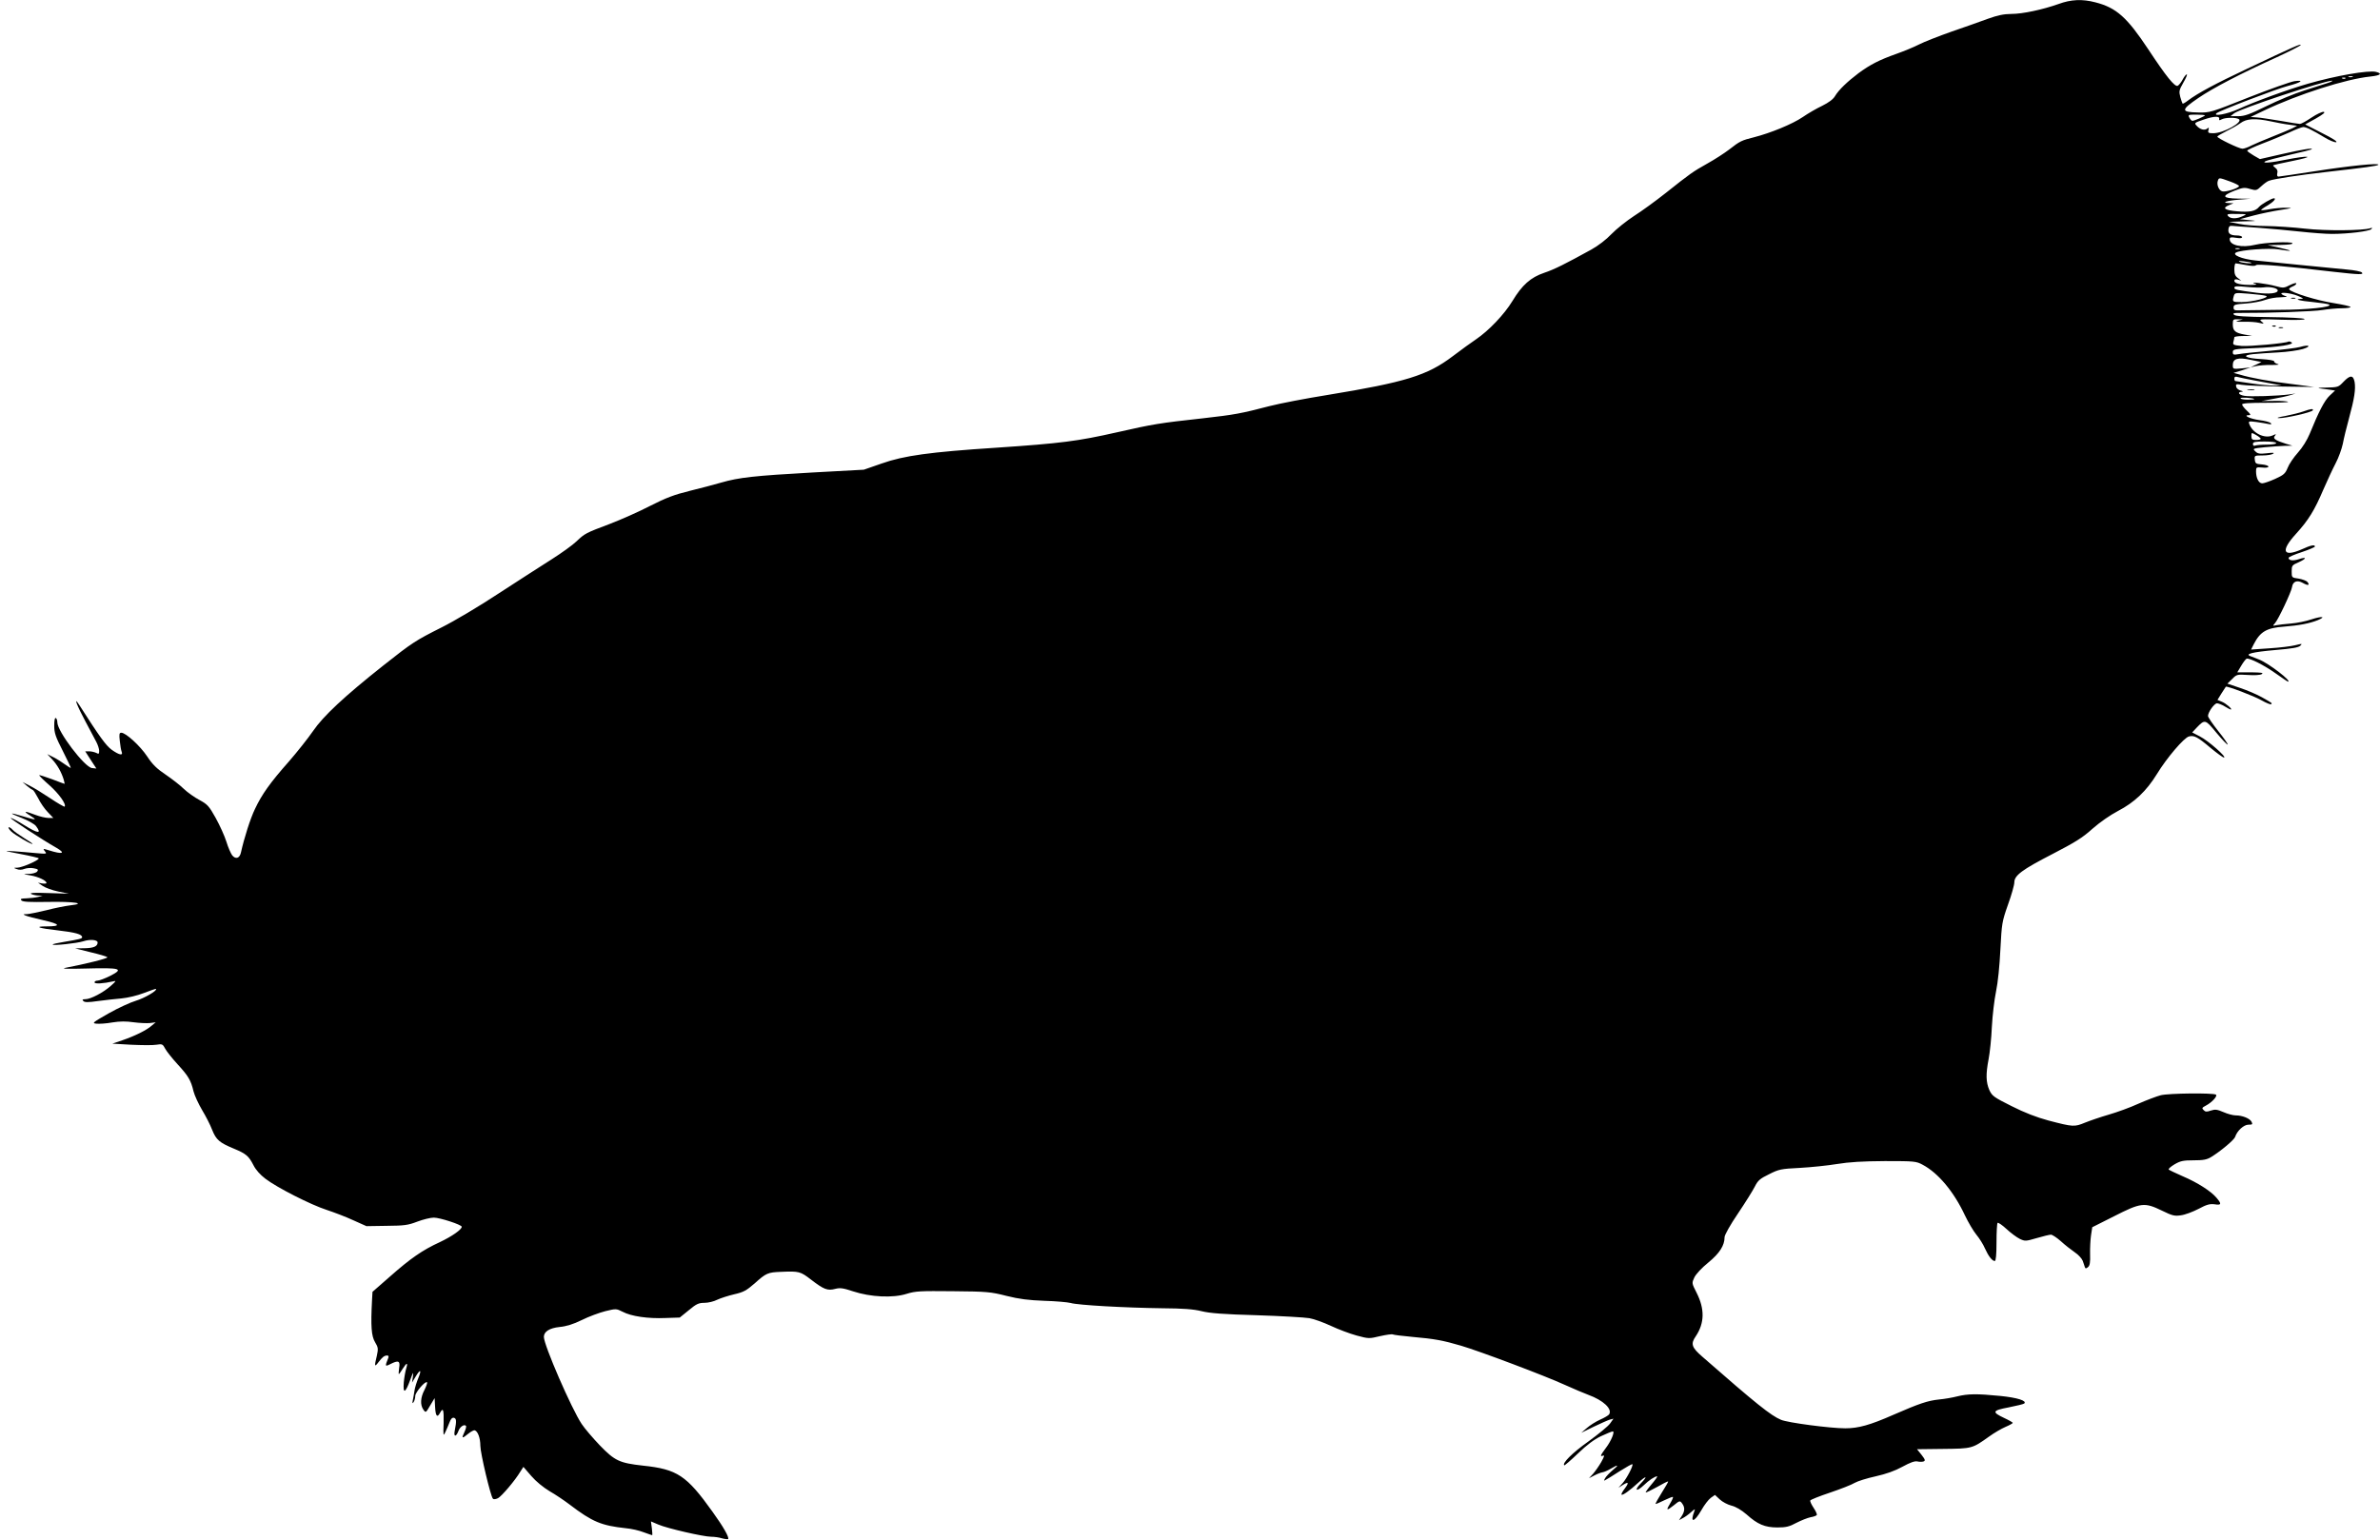
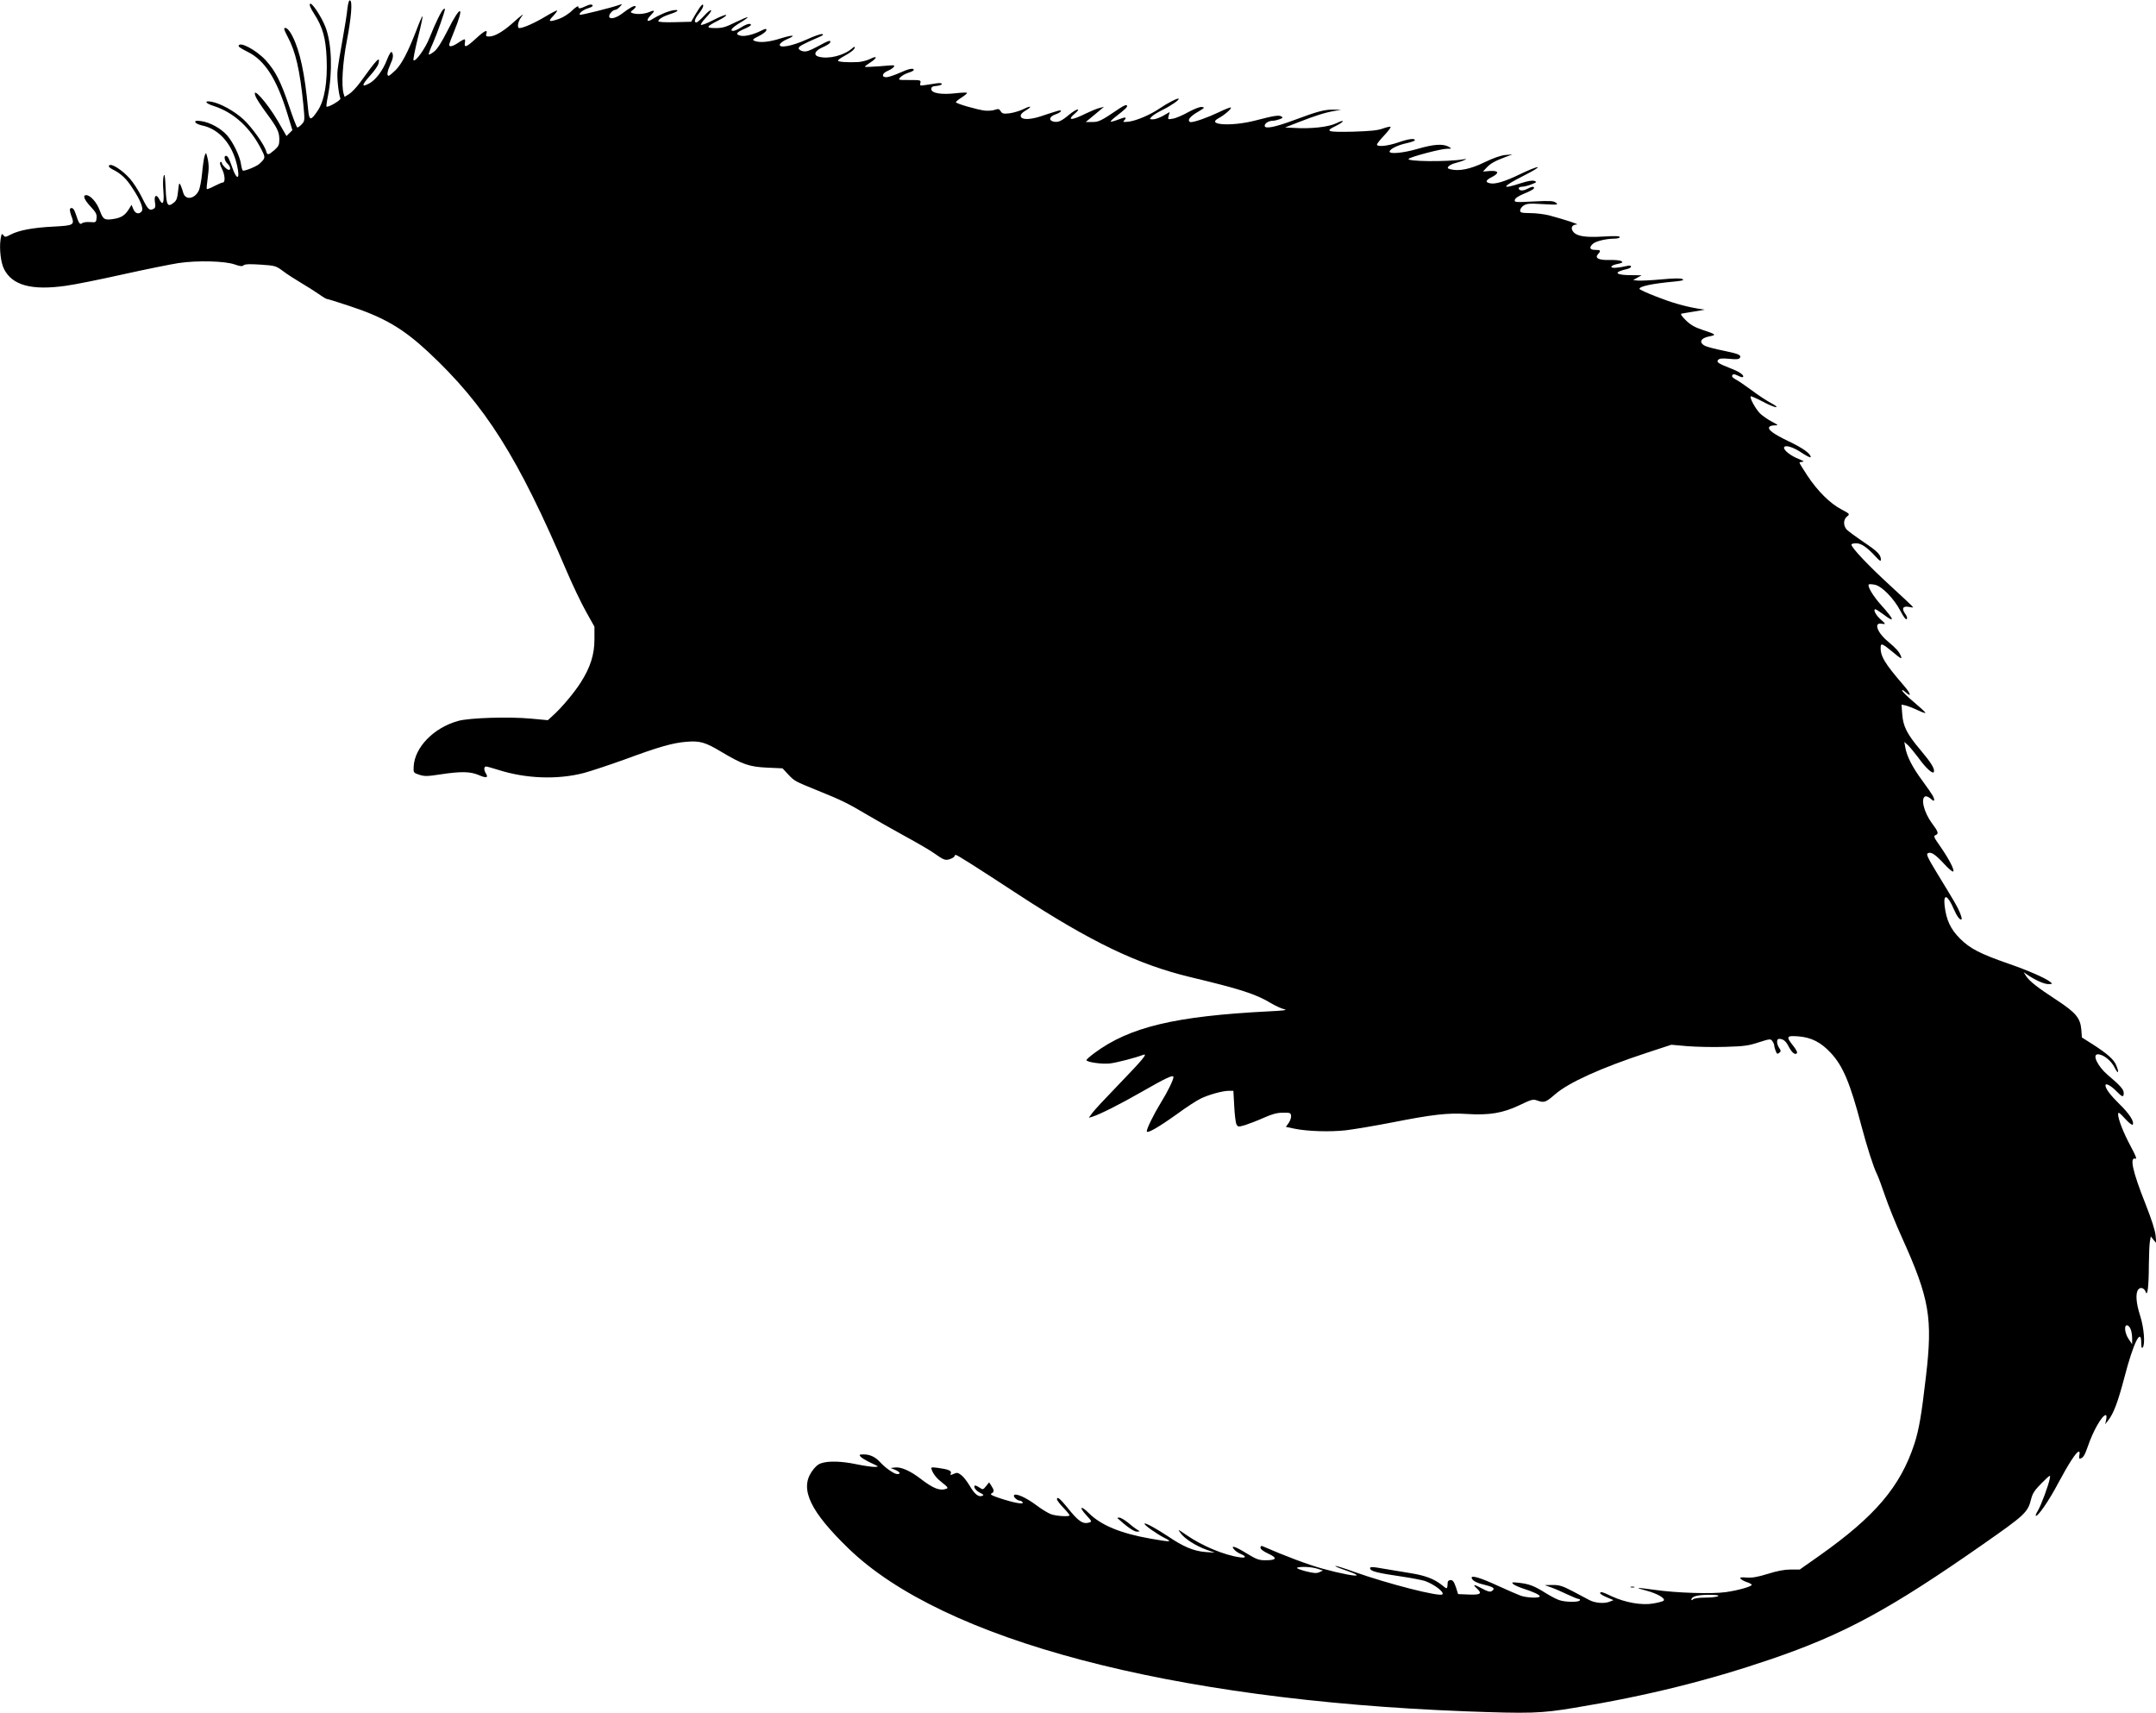
- <svg xmlns="http://www.w3.org/2000/svg" version="1.0" width="1536pt" height="994pt" viewBox="0 0 1536 994" preserveAspectRatio="xMidYMid meet">
-   <g transform="translate(0,994) scale(0.1,-0.1)" fill="#000000" stroke="none">
-     <path d="M13285 9914 c-102 -36 -231 -64 -305 -64 -47 0 -89 -9 -150 -31 -47 -17 -152 -55 -235 -83 -82 -29 -177 -66 -210 -83 -33 -17 -99 -44 -147 -61 -110 -39 -168 -69 -243 -124 -74 -56 -128 -108 -152 -148 -12 -21 -41 -42 -83 -63 -36 -17 -93 -50 -126 -73 -66 -45 -208 -103 -314 -130 -80 -20 -91 -25 -160 -79 -30 -23 -93 -64 -140 -90 -96 -54 -110 -64 -270 -191 -63 -50 -155 -117 -204 -148 -49 -32 -114 -84 -145 -116 -34 -36 -86 -76 -131 -101 -167 -92 -238 -128 -304 -150 -88 -30 -142 -78 -205 -182 -53 -87 -153 -192 -236 -248 -27 -18 -95 -67 -150 -109 -164 -124 -304 -167 -810 -250 -137 -22 -304 -54 -370 -71 -188 -49 -228 -56 -430 -79 -282 -31 -320 -37 -558 -91 -252 -57 -360 -71 -777 -99 -429 -28 -596 -51 -740 -102 l-115 -40 -331 -18 c-374 -21 -475 -32 -589 -65 -44 -13 -136 -37 -205 -54 -98 -24 -153 -45 -255 -97 -71 -37 -187 -88 -257 -115 -159 -60 -163 -62 -218 -114 -25 -24 -96 -75 -159 -115 -62 -39 -215 -138 -340 -219 -127 -84 -289 -180 -371 -221 -169 -85 -189 -98 -375 -245 -255 -202 -389 -328 -454 -423 -33 -48 -103 -136 -156 -197 -123 -139 -175 -213 -219 -306 -31 -64 -70 -188 -91 -282 -8 -37 -33 -46 -56 -19 -9 12 -27 52 -38 89 -12 38 -43 106 -69 153 -43 77 -53 88 -105 116 -32 17 -77 49 -100 71 -23 23 -76 64 -117 92 -57 38 -86 66 -120 118 -46 69 -138 153 -167 153 -13 0 -15 -9 -10 -52 3 -29 8 -61 12 -70 11 -28 -16 -22 -64 12 -38 28 -78 84 -210 290 -40 62 -14 -6 42 -110 28 -52 59 -111 69 -130 10 -19 18 -45 18 -57 0 -20 -3 -22 -19 -13 -11 5 -31 10 -45 10 l-26 0 36 -56 36 -55 -28 3 c-48 5 -224 237 -224 295 0 12 -4 25 -10 28 -6 4 -10 -15 -10 -49 0 -47 8 -71 55 -163 30 -59 53 -108 52 -110 -2 -1 -19 9 -38 23 -19 14 -52 35 -74 46 l-40 20 31 -33 c34 -36 61 -85 75 -131 4 -15 7 -28 6 -28 -1 0 -38 13 -81 30 -44 16 -81 28 -83 26 -2 -2 27 -31 66 -65 62 -55 111 -124 98 -138 -3 -2 -45 22 -94 55 -48 32 -108 69 -133 81 l-45 23 30 -26 c17 -14 33 -25 37 -26 4 0 19 -24 34 -52 14 -29 42 -70 62 -90 l36 -38 -32 0 c-17 0 -55 9 -84 20 -70 27 -82 25 -33 -5 48 -30 40 -31 -45 -5 -93 28 -97 24 -10 -10 41 -16 83 -40 92 -52 40 -53 14 -50 -78 7 -39 25 -78 45 -85 45 -12 0 205 -142 294 -192 64 -37 41 -45 -47 -17 -39 12 -41 12 -25 -8 13 -15 8 -16 -58 -10 -40 4 -106 9 -145 12 -68 4 -65 3 45 -18 64 -12 117 -25 117 -28 0 -13 -107 -59 -137 -60 -27 0 -27 -1 -5 -9 14 -6 32 -6 49 1 16 6 43 8 61 4 28 -5 31 -9 22 -21 -7 -8 -31 -15 -54 -15 -41 -1 -41 -1 12 -10 50 -9 102 -33 102 -49 0 -4 -12 -5 -27 -3 l-28 5 31 -21 c17 -12 62 -28 100 -36 l69 -14 -130 4 c-87 3 -125 2 -115 -5 8 -5 29 -10 45 -11 l30 -1 -30 -8 c-16 -4 -50 -8 -75 -9 -35 -1 -41 -3 -31 -14 9 -9 54 -11 170 -9 172 3 252 -10 146 -22 -33 -4 -104 -18 -157 -32 -53 -13 -109 -24 -125 -25 -25 0 -26 -1 -8 -9 11 -5 64 -19 118 -31 106 -24 113 -39 18 -39 -85 0 -52 -12 74 -26 112 -13 155 -25 155 -44 0 -9 -15 -13 -122 -31 -38 -6 -68 -13 -68 -16 0 -9 159 8 198 21 43 14 92 10 92 -8 0 -25 -26 -36 -84 -37 l-61 -1 100 -25 c55 -13 103 -27 108 -32 7 -7 -142 -44 -273 -69 -28 -6 22 -7 136 -4 222 6 246 -1 156 -47 -34 -17 -71 -31 -82 -31 -11 0 -20 -5 -20 -11 0 -12 59 -8 120 6 22 6 20 2 -15 -29 -48 -43 -130 -86 -164 -86 -19 0 -22 -3 -13 -12 9 -9 31 -9 94 0 46 6 114 14 152 17 41 4 101 18 145 35 41 16 76 28 78 26 10 -10 -76 -60 -130 -76 -34 -10 -113 -46 -175 -81 -105 -60 -110 -64 -80 -67 18 -2 65 1 103 8 49 8 90 8 138 1 37 -5 85 -7 105 -5 l37 5 -25 -21 c-33 -30 -111 -68 -190 -95 l-65 -22 122 -7 c67 -3 140 -4 162 0 38 6 41 5 58 -27 10 -18 46 -63 79 -99 69 -75 86 -103 103 -175 7 -27 32 -81 55 -120 23 -38 53 -96 65 -128 26 -65 47 -83 141 -122 79 -33 95 -47 126 -107 15 -30 44 -62 77 -87 76 -58 295 -169 395 -201 48 -16 125 -45 172 -67 l85 -38 130 2 c114 1 138 4 198 27 37 14 85 26 107 26 39 0 180 -46 180 -59 0 -18 -63 -62 -141 -99 -113 -52 -187 -103 -323 -223 l-112 -98 -3 -53 c-9 -170 -4 -232 19 -271 21 -35 22 -43 12 -89 -17 -69 -15 -75 10 -42 26 34 38 44 57 44 9 0 11 -6 6 -18 -21 -52 -20 -55 13 -38 53 27 66 22 58 -24 -3 -22 -4 -40 -2 -40 2 0 14 16 26 36 26 41 34 40 21 -2 -5 -16 -12 -55 -15 -87 -6 -77 10 -71 41 14 20 54 22 58 18 24 l-6 -40 23 38 c30 51 41 47 18 -8 -10 -24 -22 -61 -25 -82 -3 -21 -8 -49 -11 -63 -4 -19 -2 -22 6 -10 5 8 10 26 10 39 0 23 65 99 76 88 3 -3 -4 -24 -16 -48 -27 -51 -29 -97 -8 -128 16 -22 16 -22 44 26 l29 48 3 -57 c3 -60 14 -72 32 -38 20 37 25 21 23 -67 -3 -82 -2 -86 11 -58 8 17 20 45 27 63 8 22 17 32 28 30 17 -4 18 -21 6 -82 -9 -44 9 -44 25 0 10 25 36 42 47 30 4 -3 -1 -22 -10 -41 -20 -42 -15 -43 25 -10 17 14 36 24 42 22 20 -6 36 -51 36 -99 0 -48 66 -326 81 -342 5 -6 18 -4 33 3 25 14 110 114 144 171 l20 31 51 -59 c30 -35 78 -74 118 -98 37 -21 95 -60 129 -86 147 -112 205 -136 363 -153 36 -3 87 -15 115 -26 28 -10 53 -19 55 -19 2 0 1 20 -2 45 l-6 44 47 -20 c57 -25 293 -79 342 -79 19 0 51 -4 69 -10 19 -5 37 -7 40 -5 9 10 -31 80 -101 177 -167 234 -228 274 -448 297 -152 17 -182 31 -278 130 -45 47 -99 110 -118 139 -65 97 -244 509 -244 562 0 34 36 57 101 64 44 4 89 18 144 45 44 22 112 47 151 57 70 17 71 17 113 -4 55 -29 162 -45 276 -40 l92 3 58 47 c49 41 64 48 102 48 24 0 61 9 82 20 21 10 71 26 109 35 61 14 79 24 133 71 73 66 85 71 169 74 117 5 125 3 194 -50 83 -64 107 -73 156 -60 31 8 50 6 116 -16 112 -37 257 -44 345 -16 58 18 87 19 299 17 218 -2 243 -4 345 -30 84 -21 142 -28 245 -32 74 -2 151 -9 170 -14 45 -14 354 -31 590 -34 137 -1 203 -6 255 -19 52 -13 141 -20 355 -26 157 -5 310 -14 340 -19 30 -5 93 -28 140 -50 47 -22 121 -50 165 -62 78 -21 81 -21 152 -4 40 9 76 14 82 11 5 -3 62 -10 127 -16 140 -12 199 -23 314 -57 119 -35 544 -195 670 -253 58 -26 126 -55 151 -64 96 -35 156 -91 134 -126 -4 -6 -30 -22 -58 -34 -29 -13 -68 -38 -87 -55 l-35 -30 80 39 c44 21 91 42 104 46 l24 6 -22 -31 c-12 -17 -75 -69 -140 -116 -103 -73 -170 -140 -156 -154 3 -2 42 32 88 76 57 55 105 91 149 112 36 17 71 31 77 31 14 0 -11 -62 -43 -104 -38 -51 -41 -60 -22 -53 13 5 11 -3 -10 -41 -15 -26 -39 -60 -53 -76 l-26 -28 35 18 c19 10 43 19 52 20 9 1 33 11 53 23 51 30 56 26 12 -10 -20 -17 -42 -40 -48 -51 -13 -24 -18 -26 94 45 43 27 80 48 82 45 8 -7 -37 -93 -63 -122 l-27 -30 28 18 c38 24 42 16 12 -24 -14 -18 -23 -36 -20 -38 7 -7 54 27 107 76 54 50 66 46 16 -5 -44 -45 -26 -55 20 -11 34 33 72 58 87 58 4 0 -12 -23 -35 -50 -24 -28 -41 -52 -39 -54 2 -2 35 14 73 35 38 22 70 38 72 36 2 -1 -17 -34 -41 -72 -24 -38 -42 -71 -40 -73 2 -2 26 9 55 23 29 14 54 24 57 22 2 -3 -5 -20 -16 -38 -31 -50 -26 -54 20 -17 39 32 41 32 55 13 19 -25 18 -50 -3 -82 l-17 -26 24 13 c14 7 38 24 54 39 25 22 28 23 21 6 -30 -78 -1 -74 45 6 19 34 46 69 61 80 l27 19 31 -29 c17 -16 51 -34 75 -40 29 -7 64 -28 98 -57 71 -64 118 -84 199 -84 55 0 77 5 123 30 31 16 72 32 91 36 20 3 37 10 40 14 3 5 -6 25 -20 46 -14 21 -24 42 -22 48 2 5 59 28 128 51 68 23 140 51 159 63 19 11 80 30 135 42 67 15 124 35 173 62 51 28 80 38 97 34 13 -3 31 -3 39 0 13 5 11 12 -13 43 l-29 36 169 2 c187 2 187 2 295 79 33 24 81 52 107 63 26 11 47 23 47 26 0 3 -24 17 -54 31 -83 39 -79 49 27 69 51 10 96 21 101 25 19 18 -45 38 -155 49 -151 15 -209 14 -278 -3 -31 -8 -84 -17 -118 -20 -73 -8 -124 -25 -294 -99 -150 -66 -225 -87 -310 -87 -96 0 -371 36 -415 55 -65 27 -161 104 -506 406 -71 61 -78 84 -44 133 57 85 59 176 5 282 -31 61 -31 61 -14 98 10 21 48 62 90 96 73 60 105 110 105 164 0 14 37 80 86 152 47 70 96 148 109 174 20 40 34 52 92 80 63 32 77 35 198 41 72 4 180 15 240 25 80 13 165 18 310 19 191 0 202 -1 244 -24 100 -53 201 -174 272 -326 22 -46 55 -102 74 -125 19 -23 44 -62 55 -88 23 -51 47 -82 64 -82 7 0 11 40 11 119 0 66 3 123 7 127 4 4 30 -14 57 -39 28 -26 66 -54 86 -64 34 -16 38 -16 110 5 41 12 82 22 91 22 9 0 38 -19 64 -42 26 -24 66 -55 89 -71 23 -15 46 -40 52 -55 5 -15 12 -33 14 -41 4 -11 8 -11 21 0 11 9 15 30 13 83 -1 39 2 94 6 122 l8 52 141 71 c173 88 196 91 309 36 67 -33 82 -36 122 -30 26 3 76 22 113 41 54 29 74 34 105 30 44 -7 46 2 12 42 -36 43 -124 99 -218 139 -45 20 -86 39 -90 43 -5 4 12 19 37 34 38 22 56 26 123 26 62 0 85 4 113 21 62 38 149 111 155 130 13 40 56 79 86 79 26 0 28 2 20 19 -12 22 -60 41 -103 41 -16 0 -51 9 -78 21 -42 18 -54 19 -82 10 -26 -9 -35 -9 -46 3 -13 12 -11 16 14 29 40 21 78 63 65 71 -19 12 -304 9 -356 -4 -27 -7 -93 -32 -145 -55 -52 -24 -138 -55 -190 -70 -52 -15 -122 -39 -154 -52 -68 -28 -76 -28 -236 14 -78 21 -155 51 -238 93 -114 57 -125 65 -143 103 -22 51 -24 101 -5 200 8 41 18 135 21 208 4 74 16 177 27 229 12 57 23 165 28 270 9 169 10 179 49 290 23 63 41 128 41 144 0 45 50 82 246 183 145 75 194 105 258 163 49 43 114 88 165 115 106 55 184 129 251 238 64 105 175 235 207 243 33 9 56 -3 141 -75 40 -33 78 -61 85 -61 21 1 -102 109 -155 136 l-50 26 28 30 c54 56 56 56 129 -33 37 -44 69 -78 72 -75 3 2 -25 42 -61 87 -36 45 -66 89 -66 97 0 25 41 82 58 82 9 0 32 -9 50 -20 18 -11 35 -20 39 -20 14 0 -30 39 -57 50 l-29 12 26 42 c14 22 27 42 28 43 5 7 183 -60 231 -88 30 -17 58 -28 61 -25 8 8 9 6 -59 45 -32 18 -95 45 -140 60 l-83 28 31 30 c29 30 32 30 101 26 42 -3 78 -1 89 5 15 9 0 11 -69 12 l-88 0 25 42 c14 24 30 44 35 46 19 6 115 -43 188 -95 41 -29 76 -53 79 -53 29 0 -125 119 -187 143 -19 8 -43 17 -54 21 -40 14 12 27 160 40 107 9 149 16 161 28 14 14 12 14 -33 3 -27 -7 -102 -16 -167 -20 l-118 -8 17 34 c42 82 83 106 196 114 94 7 167 21 218 42 55 23 27 27 -41 5 -35 -12 -94 -24 -133 -27 -38 -3 -81 -8 -95 -11 -23 -5 -24 -5 -8 13 22 24 105 201 110 232 5 38 33 49 70 28 33 -19 48 -16 29 7 -6 7 -32 17 -56 21 -45 6 -45 7 -45 46 0 38 2 41 46 60 53 24 52 37 -1 19 -37 -12 -65 -8 -65 9 0 5 38 22 85 37 47 16 85 32 85 36 0 14 -26 9 -85 -18 -122 -53 -138 -11 -38 99 82 90 120 152 178 288 25 57 60 133 79 169 19 36 39 92 46 125 6 33 24 107 40 165 35 128 44 189 36 235 -9 45 -29 45 -72 0 -32 -34 -35 -35 -111 -37 -43 0 -62 -3 -43 -5 19 -2 50 -6 68 -9 l32 -5 -35 -33 c-33 -31 -71 -104 -129 -247 -16 -39 -47 -89 -76 -121 -27 -30 -57 -74 -66 -98 -15 -37 -25 -46 -80 -71 -35 -16 -73 -29 -84 -29 -23 0 -40 34 -40 78 0 26 2 27 40 24 24 -3 40 0 40 6 0 6 -19 12 -42 14 -39 3 -43 6 -46 31 -3 26 -2 27 50 27 29 0 60 5 68 11 11 7 -1 8 -41 3 -46 -5 -59 -3 -74 13 -18 17 -17 18 61 26 43 4 102 8 129 9 l50 1 -41 12 c-70 22 -87 34 -73 51 11 13 9 14 -14 3 -52 -23 -130 15 -151 75 -6 17 -2 18 46 12 29 -4 64 -10 78 -13 18 -4 22 -2 15 6 -6 6 -39 15 -73 19 -60 8 -110 32 -68 32 14 0 12 6 -13 29 -17 16 -31 34 -31 40 0 8 48 11 152 11 83 0 148 3 145 6 -4 4 -44 7 -89 6 l-83 -1 75 14 c41 7 91 18 110 24 l35 11 -40 -6 c-73 -10 -257 -16 -291 -9 -36 6 -47 24 -16 26 11 1 8 4 -8 8 -14 4 -27 15 -28 25 -4 17 0 18 34 12 22 -4 136 -9 254 -11 l215 -3 -145 19 c-147 18 -262 39 -335 61 l-40 11 55 17 55 18 -57 -6 c-57 -5 -58 -5 -58 22 0 41 33 51 116 33 l69 -14 -35 -17 -35 -17 35 8 c19 4 64 8 100 7 39 0 55 2 40 6 -14 4 -24 11 -23 17 1 6 -32 12 -83 15 -102 5 -133 24 -53 32 30 3 102 8 161 11 58 3 130 13 160 22 59 18 42 31 -19 13 -21 -6 -110 -17 -198 -25 -88 -8 -177 -17 -197 -21 -33 -6 -38 -4 -38 13 0 19 9 20 143 26 150 6 259 23 236 37 -7 5 -16 7 -20 5 -17 -11 -251 -32 -302 -28 -54 5 -58 7 -53 27 3 11 6 24 6 29 0 4 26 8 58 8 l57 1 -48 8 c-61 11 -77 24 -77 66 0 32 2 34 33 33 l32 -1 -30 -8 c-22 -6 -14 -8 35 -7 36 1 81 -2 100 -7 34 -8 34 -7 15 9 -19 15 -11 16 134 11 98 -3 150 -1 144 5 -5 5 -105 11 -226 12 -159 2 -220 6 -229 15 -10 10 -2 13 42 12 171 -1 474 9 530 19 36 6 91 11 123 11 31 0 57 4 57 8 0 5 -51 16 -112 26 -105 16 -272 68 -284 88 -3 4 6 12 20 18 14 5 26 14 26 20 0 6 -18 1 -41 -10 -38 -20 -44 -20 -92 -7 -57 16 -179 31 -137 17 21 -7 17 -8 -21 -9 -66 -1 -109 9 -109 26 0 10 7 12 23 8 l22 -7 -22 17 c-17 12 -23 26 -23 56 0 21 4 39 8 39 5 0 35 -5 67 -11 38 -7 60 -7 64 -1 6 10 192 -6 506 -43 159 -18 193 -19 178 -4 -7 7 -49 15 -95 19 -139 13 -508 50 -595 59 -85 9 -150 36 -122 51 32 17 214 30 274 20 93 -15 99 -10 10 10 l-80 18 83 1 c54 1 81 5 77 11 -8 12 -179 5 -240 -10 -87 -21 -165 -4 -165 36 0 13 8 14 40 9 26 -4 40 -3 40 4 0 6 -15 11 -32 11 -44 0 -60 12 -56 41 2 17 9 23 23 21 11 -1 85 -7 165 -12 80 -6 204 -17 275 -25 72 -8 164 -15 205 -15 103 0 241 17 254 31 8 9 7 10 -6 6 -46 -16 -289 -18 -421 -3 -77 9 -189 16 -250 17 -62 0 -141 6 -177 14 l-65 13 95 3 c88 2 91 3 35 8 l-60 6 90 24 c50 13 128 29 175 36 77 12 80 13 34 14 -28 1 -75 -4 -104 -9 -29 -6 -55 -8 -57 -6 -2 2 17 16 42 30 38 23 58 46 40 46 -14 0 -83 -40 -95 -55 -24 -29 -61 -36 -142 -29 -82 7 -100 21 -50 41 l27 11 -29 1 c-55 2 -15 16 62 22 l77 6 -82 1 c-102 2 -108 17 -22 51 54 21 66 22 101 11 39 -11 42 -10 72 18 17 16 39 32 49 35 35 13 197 37 372 57 249 28 327 39 334 46 12 14 -192 -7 -408 -41 -123 -19 -230 -35 -236 -35 -8 0 -11 8 -8 21 4 15 0 27 -12 35 -10 8 -17 15 -14 17 2 2 58 15 124 28 66 13 108 25 94 27 -14 2 -71 -6 -126 -17 -107 -22 -170 -27 -143 -12 8 5 78 23 155 41 77 17 142 34 144 36 12 11 -58 0 -189 -30 l-145 -33 -40 23 c-22 13 -41 27 -42 31 -2 4 43 25 100 47 56 21 134 54 174 72 40 19 80 34 88 34 19 0 59 -20 137 -67 31 -19 65 -33 75 -31 11 3 -21 24 -91 59 l-109 56 69 38 c47 27 63 40 51 43 -10 2 -46 -15 -79 -37 -34 -23 -67 -41 -75 -41 -8 0 -64 9 -126 20 -62 10 -130 21 -152 22 l-40 3 90 43 c216 103 525 202 683 218 65 7 80 19 36 30 -49 12 -261 -25 -441 -77 -129 -37 -350 -118 -449 -164 -68 -31 -164 -49 -139 -26 18 16 389 158 460 176 85 22 111 40 43 31 -26 -4 -159 -51 -296 -105 -244 -97 -249 -99 -327 -97 -111 2 -111 16 2 93 95 65 270 156 508 264 82 38 151 73 153 78 4 11 -38 -7 -346 -153 -204 -96 -319 -158 -380 -204 -18 -14 -34 -23 -36 -21 -2 2 -9 22 -15 43 -9 36 -8 44 20 93 17 29 27 53 22 53 -5 0 -17 -15 -27 -34 -10 -19 -25 -37 -32 -40 -19 -7 -73 59 -189 235 -138 208 -206 269 -342 304 -84 22 -157 19 -238 -11z m1898 -471 c-7 -2 -19 -2 -25 0 -7 3 -2 5 12 5 14 0 19 -2 13 -5z m-46 -9 c-3 -3 -12 -4 -19 -1 -8 3 -5 6 6 6 11 1 17 -2 13 -5z m-112 -29 c-22 -7 -91 -29 -153 -49 -62 -19 -172 -65 -245 -101 -110 -54 -141 -65 -182 -65 l-50 0 24 19 c40 30 581 210 631 210 8 0 -3 -7 -25 -14z m-795 -210 c0 -5 -68 -35 -81 -35 -5 0 -13 9 -19 20 -10 19 -8 20 45 20 30 0 55 -2 55 -5z m92 -23 c-2 -10 3 -10 17 -2 24 12 91 13 110 1 30 -19 -99 -91 -165 -91 -32 0 -36 3 -31 21 4 16 3 18 -8 9 -17 -14 -47 -6 -69 19 -16 17 -13 19 46 39 67 23 105 24 100 4z m336 -16 c37 -8 89 -18 117 -21 l50 -7 -30 -16 c-17 -8 -74 -32 -127 -53 -53 -21 -115 -47 -137 -58 -22 -12 -49 -21 -59 -21 -22 0 -162 68 -162 78 1 4 26 19 58 35 31 15 72 38 91 52 40 30 96 33 199 11z m-267 -387 c33 -12 59 -25 59 -30 0 -13 -87 -41 -109 -34 -22 7 -37 45 -27 70 7 19 8 19 77 -6z m84 -224 c-40 -19 -80 -18 -95 0 -11 13 -4 15 56 14 67 -1 68 -1 39 -14z m-22 -212 c-7 -2 -19 -2 -25 0 -7 3 -2 5 12 5 14 0 19 -2 13 -5z m76 -89 c9 -8 -55 -2 -74 6 -13 6 -5 7 25 3 25 -3 47 -7 49 -9z m81 -159 c40 6 90 -5 90 -20 0 -19 -55 -25 -135 -15 -134 18 -145 20 -145 33 0 10 18 11 78 5 42 -4 93 -6 112 -3z m14 -55 c29 -10 -88 -40 -157 -40 -60 0 -61 1 -51 38 7 23 8 23 98 16 50 -4 100 -10 110 -14z m206 0 c35 -15 40 -19 21 -19 -51 -2 -9 -13 78 -21 50 -5 96 -12 103 -16 25 -16 -142 -34 -322 -34 -102 -1 -210 -2 -240 -3 -49 -2 -55 0 -55 18 0 18 9 21 80 26 44 3 100 14 124 23 24 9 69 17 100 17 31 1 47 3 36 6 -11 3 -24 9 -29 14 -18 16 58 8 104 -11z m-285 -545 c44 -8 103 -19 130 -24 l50 -9 -50 -1 c-27 0 -93 6 -145 14 -52 8 -98 15 -102 15 -5 0 -8 7 -8 16 0 12 6 15 23 10 12 -3 58 -13 102 -21z m4 -121 c2 -2 -17 -4 -42 -4 -26 0 -47 4 -47 9 0 8 79 3 89 -5z m41 -256 c0 -5 -13 -8 -30 -8 -25 0 -30 4 -30 25 0 24 0 24 30 7 16 -9 30 -20 30 -24z m100 -28 c0 -6 -26 -10 -59 -10 -33 0 -66 -3 -75 -6 -11 -4 -16 -1 -16 10 0 13 13 16 75 16 43 0 75 -4 75 -10z" />
-     <path d="M14788 8013 c6 -2 18 -2 25 0 6 3 1 5 -13 5 -14 0 -19 -2 -12 -5z" />
-     <path d="M14668 7833 c7 -3 16 -2 19 1 4 3 -2 6 -13 5 -11 0 -14 -3 -6 -6z" />
-     <path d="M14708 7823 c6 -2 18 -2 25 0 6 3 1 5 -13 5 -14 0 -19 -2 -12 -5z" />
-     <path d="M14508 7423 c12 -2 30 -2 40 0 9 3 -1 5 -23 4 -22 0 -30 -2 -17 -4z" />
-     <path d="M14865 7284 c-22 -8 -74 -21 -115 -29 -47 -8 -63 -14 -41 -14 42 -1 209 37 217 50 7 13 -14 10 -61 -7z" />
-     <path d="M71 4574 c21 -22 139 -91 139 -81 0 2 -26 20 -59 40 -32 20 -64 43 -71 52 -7 8 -17 15 -23 15 -6 0 0 -12 14 -26z" />
+ <svg xmlns="http://www.w3.org/2000/svg" version="1.0" width="1536pt" height="1220pt" viewBox="0 0 1536 1220" preserveAspectRatio="xMidYMid meet">
+   <g transform="translate(0,1220) scale(0.1,-0.1)" fill="#000000" stroke="none">
+     <path d="M2475 12138 c-3 -35 -19 -135 -35 -223 -16 -88 -32 -185 -35 -215 -6 -48 6 -162 20 -202 4 -12 -90 -67 -99 -57 -2 2 2 36 10 74 34 174 28 370 -16 489 -28 75 -99 181 -111 169 -7 -7 3 -31 30 -73 60 -93 82 -172 88 -315 7 -169 -15 -300 -62 -371 -52 -78 -62 -76 -70 9 -24 255 -58 414 -111 518 -22 45 -47 69 -59 57 -3 -3 8 -29 24 -59 57 -106 87 -236 112 -482 11 -117 11 -118 -12 -143 -12 -13 -27 -23 -31 -22 -5 2 -31 70 -58 151 -60 178 -98 252 -168 329 -70 75 -192 138 -192 99 0 -5 29 -23 64 -40 122 -60 206 -191 282 -437 l37 -121 -21 -21 -21 -21 -61 106 c-79 135 -191 259 -159 176 5 -15 39 -66 73 -113 81 -109 96 -139 96 -193 0 -39 -5 -49 -35 -76 -43 -37 -51 -38 -59 -8 -11 44 -102 172 -162 227 -63 58 -164 114 -226 125 -57 11 -47 -11 15 -30 144 -47 261 -154 341 -313 28 -55 28 -58 -16 -99 -20 -19 -108 -54 -118 -48 -4 3 -10 23 -13 45 -7 56 -58 160 -100 207 -45 50 -121 91 -182 100 -38 5 -47 3 -43 -8 2 -7 23 -17 45 -22 133 -26 233 -151 259 -323 10 -68 -15 -54 -41 22 -23 66 -32 84 -46 84 -16 0 -9 -36 11 -55 21 -19 27 -45 10 -45 -13 0 -50 37 -50 51 0 5 -4 7 -10 4 -6 -4 -2 -21 10 -45 23 -44 27 -100 7 -100 -6 0 -34 -12 -61 -26 -26 -14 -50 -23 -53 -21 -2 3 1 40 7 81 10 70 9 105 -7 161 -5 18 -6 18 -15 -5 -5 -13 -13 -68 -18 -122 -5 -54 -16 -111 -25 -128 -30 -58 -93 -67 -109 -15 -4 17 -13 41 -19 55 -10 22 -12 18 -18 -39 -5 -50 -11 -69 -29 -83 -46 -38 -55 -23 -60 102 -4 87 -7 108 -14 86 -5 -15 -6 -63 -2 -106 7 -87 -4 -109 -29 -60 -21 41 -39 28 -31 -21 5 -30 3 -40 -11 -47 -29 -15 -40 -4 -82 82 -22 45 -61 106 -87 135 -55 61 -130 109 -146 93 -7 -7 0 -16 23 -28 62 -31 99 -66 142 -133 58 -87 82 -148 66 -167 -19 -23 -46 -16 -59 16 l-13 31 -17 -28 c-27 -44 -53 -62 -101 -71 -74 -13 -84 -8 -108 58 -21 58 -67 110 -97 110 -27 0 -14 -33 32 -82 37 -40 45 -54 42 -81 -3 -31 -4 -32 -46 -29 -23 2 -49 -1 -57 -8 -15 -13 -24 -1 -44 62 -13 40 -25 53 -40 43 -6 -3 -3 -23 6 -49 26 -69 22 -72 -124 -80 -146 -7 -248 -26 -307 -57 -37 -19 -41 -20 -52 -4 -11 14 -14 10 -20 -30 -10 -67 2 -168 25 -212 59 -116 197 -153 438 -119 62 8 245 45 406 81 162 36 341 72 398 81 133 20 333 15 402 -10 37 -13 52 -15 62 -6 10 9 45 10 122 5 104 -7 109 -9 158 -45 27 -21 86 -59 130 -85 44 -26 101 -62 128 -81 26 -19 52 -34 57 -34 6 0 77 -22 158 -49 247 -81 382 -160 562 -327 408 -381 640 -747 990 -1569 40 -93 100 -219 134 -280 l61 -109 0 -91 c0 -107 -29 -199 -98 -307 -45 -71 -137 -181 -198 -235 l-36 -33 -119 11 c-156 15 -439 6 -519 -16 -175 -48 -312 -189 -318 -327 -2 -42 -1 -43 41 -57 38 -12 58 -11 150 3 146 22 212 21 273 -5 53 -23 70 -20 51 11 -16 25 -15 50 1 50 6 0 46 -11 87 -24 198 -63 422 -71 610 -22 52 14 181 57 287 95 246 91 345 119 441 127 99 8 135 -2 252 -72 150 -89 197 -106 325 -112 l110 -5 40 -43 c47 -49 43 -47 217 -118 162 -65 210 -89 348 -171 58 -34 177 -102 265 -150 88 -48 181 -102 206 -120 74 -52 83 -56 118 -44 17 6 31 15 31 20 0 5 4 9 10 9 10 0 144 -85 445 -282 518 -338 851 -498 1225 -588 356 -85 468 -121 575 -186 33 -19 75 -39 95 -43 25 -6 -4 -10 -110 -15 -668 -34 -992 -111 -1243 -297 -31 -23 -57 -46 -57 -50 0 -15 113 -31 169 -24 49 6 183 41 235 61 37 14 -3 -34 -172 -209 -92 -95 -178 -187 -191 -206 l-24 -33 24 7 c53 16 200 90 348 175 178 102 231 127 231 108 0 -20 -42 -106 -90 -183 -48 -78 -100 -183 -100 -203 0 -20 82 27 215 122 65 48 142 98 170 111 58 28 155 55 201 55 l31 0 6 -109 c3 -60 10 -119 16 -130 11 -19 13 -19 62 -5 28 9 88 32 133 52 60 27 95 36 136 36 50 1 55 -1 58 -21 2 -13 -6 -36 -17 -52 l-20 -28 57 -12 c94 -20 259 -25 372 -12 58 7 206 32 330 56 283 56 396 69 530 60 160 -10 255 6 372 61 88 42 99 46 129 35 51 -18 61 -14 129 45 98 84 325 187 650 294 l177 58 114 -10 c63 -5 184 -8 269 -5 135 4 166 8 239 32 81 26 85 26 98 9 7 -10 13 -23 13 -30 0 -7 5 -25 10 -39 9 -23 13 -25 25 -15 14 11 14 15 0 36 -19 29 -19 64 -1 64 29 0 47 -14 66 -49 23 -46 47 -68 61 -54 6 6 -3 25 -26 54 -52 65 -48 73 35 67 94 -7 163 -42 234 -119 86 -92 138 -217 216 -514 41 -155 88 -301 111 -346 10 -20 36 -90 58 -155 22 -65 76 -200 121 -299 197 -436 220 -574 171 -990 -32 -279 -50 -379 -82 -479 -100 -305 -279 -516 -675 -796 l-142 -100 -65 0 c-44 0 -96 -10 -163 -31 -74 -23 -112 -29 -151 -26 -42 3 -50 1 -42 -9 6 -7 26 -18 45 -24 19 -6 34 -15 34 -19 0 -12 -99 -40 -185 -52 -96 -14 -353 -6 -505 16 -138 19 -150 18 -62 -5 79 -21 140 -56 124 -72 -5 -5 -39 -14 -74 -20 -82 -14 -197 6 -295 51 -69 33 -83 36 -83 22 0 -5 21 -18 48 -29 l47 -20 -30 -12 c-36 -14 -101 -9 -141 12 -16 8 -68 36 -117 62 -75 39 -96 46 -145 46 l-57 -1 50 -18 c28 -10 79 -33 115 -50 36 -17 71 -31 78 -31 7 0 10 -4 7 -10 -8 -14 -104 -13 -146 2 -19 6 -61 28 -95 49 -81 51 -118 66 -189 74 -53 6 -58 5 -45 -8 8 -8 40 -22 70 -32 72 -23 120 -45 120 -56 0 -14 -93 -11 -137 5 -22 8 -93 39 -159 69 -129 60 -198 80 -189 55 8 -20 38 -35 103 -50 55 -14 66 -25 39 -42 -11 -7 -29 -3 -65 17 -63 34 -75 34 -39 1 39 -36 24 -46 -62 -42 l-73 3 -16 50 c-13 38 -22 50 -37 50 -11 0 -20 -7 -21 -15 -3 -53 -2 -53 -41 -21 -57 45 -120 69 -229 86 -55 9 -139 23 -187 31 -88 16 -105 15 -93 -5 10 -15 64 -28 216 -50 74 -11 151 -26 170 -32 66 -23 142 -80 126 -96 -19 -19 -385 74 -630 161 -71 26 -131 44 -133 42 -2 -2 17 -12 44 -21 91 -32 103 -38 108 -45 7 -12 -115 11 -242 46 -99 27 -263 88 -430 161 -8 3 -13 -2 -13 -11 0 -11 21 -27 56 -43 67 -31 60 -47 -20 -47 -48 0 -64 6 -138 51 -81 50 -116 59 -83 23 9 -10 30 -24 46 -30 41 -17 36 -30 -8 -23 -111 15 -270 82 -381 159 -62 43 -63 44 -41 13 28 -39 107 -90 184 -118 l60 -21 -70 5 c-82 7 -156 38 -266 113 -82 54 -158 96 -165 89 -7 -7 84 -72 141 -101 61 -31 50 -32 -98 -6 -212 37 -352 95 -438 180 -60 60 -76 48 -19 -14 38 -41 40 -45 21 -51 -46 -14 -78 7 -158 108 -51 63 -73 80 -73 57 0 -6 20 -33 45 -59 25 -26 45 -51 45 -55 0 -11 -94 -6 -132 8 -20 7 -68 36 -106 65 -74 55 -147 87 -158 70 -7 -11 23 -38 43 -39 6 0 15 -5 19 -12 10 -16 -63 -3 -160 29 -61 20 -75 28 -62 35 20 11 20 22 -1 54 l-16 25 -22 -27 c-21 -26 -22 -27 -49 -9 -14 10 -29 15 -32 13 -10 -11 9 -37 39 -52 25 -12 28 -16 15 -21 -27 -11 -55 12 -90 72 -18 31 -45 65 -60 76 -24 18 -31 19 -54 8 -23 -10 -26 -10 -20 4 7 19 -18 29 -91 39 -48 6 -52 5 -46 -11 13 -36 37 -65 80 -98 33 -25 39 -34 27 -39 -47 -18 -94 0 -186 71 -73 56 -139 85 -181 80 l-32 -4 33 -13 c35 -16 42 -30 14 -30 -22 0 -85 44 -122 85 -34 37 -72 55 -116 55 -32 0 -35 -2 -23 -16 7 -9 40 -28 73 -44 60 -28 60 -28 26 -29 -19 0 -77 8 -129 19 -105 22 -198 25 -251 7 -24 -8 -45 -27 -68 -61 -84 -126 -8 -284 264 -547 674 -652 2289 -1078 4394 -1159 457 -17 538 -15 776 25 512 84 954 194 1400 346 521 178 845 353 1509 817 305 213 322 229 346 326 10 39 25 62 75 112 62 61 63 62 57 31 -9 -48 -60 -185 -83 -225 -12 -19 -19 -36 -17 -39 12 -12 95 108 159 230 76 142 131 227 148 227 6 0 8 -11 4 -25 -3 -14 -2 -25 2 -25 22 1 36 21 58 86 37 110 102 224 128 224 6 0 7 -14 3 -33 l-7 -32 21 27 c39 49 70 132 116 307 64 246 120 360 120 243 0 -27 3 -38 10 -31 19 20 10 141 -18 227 -29 90 -34 158 -14 186 16 21 43 12 54 -17 12 -38 22 44 22 194 1 75 4 151 8 169 l6 33 19 -24 20 -24 -5 55 c-3 35 -29 115 -71 222 -94 236 -117 342 -70 324 9 -4 -4 30 -36 88 -53 99 -90 194 -90 230 1 17 10 11 49 -32 27 -30 52 -49 55 -43 13 21 -24 78 -94 146 -66 65 -100 110 -100 134 0 18 38 -1 76 -40 44 -45 54 -48 54 -15 0 26 -24 53 -115 130 -71 61 -112 146 -69 146 38 0 94 -44 119 -94 26 -52 35 -39 11 17 -16 40 -63 81 -165 147 l-79 50 -4 55 c-7 83 -38 121 -175 211 -138 90 -195 135 -219 172 l-17 27 29 -20 c58 -39 118 -65 148 -65 30 1 30 1 11 17 -35 27 -160 82 -297 129 -201 70 -273 107 -344 178 -68 68 -98 132 -110 235 -10 90 22 77 66 -26 22 -51 45 -81 55 -71 3 3 -3 25 -13 49 -20 46 -28 60 -161 278 -68 112 -79 136 -67 143 23 13 53 -7 117 -76 31 -34 60 -58 64 -54 11 10 -28 86 -88 173 -52 74 -54 80 -36 87 23 9 17 25 -28 85 -56 76 -81 177 -47 190 8 3 25 -4 40 -17 25 -25 32 -14 13 23 -7 12 -40 61 -75 108 -69 93 -109 171 -120 234 l-7 40 28 -25 c14 -14 46 -53 71 -86 54 -76 108 -124 112 -101 5 24 -20 64 -98 157 -94 111 -122 167 -128 253 l-5 68 29 -6 c16 -4 55 -19 87 -34 32 -15 56 -24 54 -18 -1 5 -38 39 -82 76 -43 36 -81 73 -83 81 -3 9 6 5 22 -9 47 -43 40 -13 -10 45 -141 163 -171 214 -165 282 2 21 18 13 80 -38 66 -55 74 -59 63 -32 -12 30 -35 55 -91 102 -78 64 -104 139 -45 127 31 -6 30 -2 -10 33 -33 29 -53 70 -35 70 5 0 29 -16 55 -35 87 -66 82 -42 -14 65 -58 64 -100 135 -88 147 3 3 22 2 42 -2 50 -9 138 -99 184 -188 22 -42 38 -63 44 -57 6 6 2 20 -11 38 -27 37 -16 57 26 49 17 -4 31 -5 31 -3 0 3 -74 73 -165 156 -155 142 -275 269 -275 291 0 5 15 9 34 9 36 0 76 -27 139 -95 27 -30 37 -36 37 -22 0 35 -22 58 -123 126 -56 38 -110 78 -121 89 -25 29 -24 72 3 93 21 17 21 18 -41 51 -80 42 -168 129 -241 239 -31 47 -57 89 -57 93 0 3 10 6 23 7 14 0 3 7 -29 20 -52 20 -104 59 -104 79 0 25 62 8 124 -34 36 -24 66 -39 66 -32 0 25 -57 65 -160 114 -106 51 -148 82 -135 101 3 6 20 11 37 11 30 0 29 1 -18 26 -27 14 -64 40 -83 57 -32 31 -78 113 -68 124 3 2 40 -14 82 -36 42 -23 86 -41 97 -41 12 0 -1 11 -33 28 -30 16 -92 56 -138 91 -47 34 -97 69 -113 77 -15 8 -28 18 -28 23 0 18 14 19 42 5 17 -9 32 -13 35 -10 12 11 -20 35 -75 57 -101 40 -115 48 -102 65 10 11 28 13 80 8 48 -5 69 -3 75 6 13 21 -9 30 -116 52 -57 11 -116 27 -131 34 -49 25 -32 57 35 69 47 9 41 14 -53 45 -57 19 -85 35 -120 69 -30 30 -40 45 -30 47 8 2 49 8 90 15 l75 13 -45 7 c-105 18 -192 44 -302 87 -65 25 -118 50 -118 54 0 19 91 38 254 53 54 6 66 9 52 17 -12 7 -61 6 -149 -2 -73 -7 -148 -10 -167 -9 l-35 4 30 17 30 17 -75 1 c-86 0 -119 13 -79 29 13 5 36 12 52 15 15 4 27 11 27 17 0 7 -10 9 -27 5 -65 -15 -113 -18 -113 -7 0 6 12 13 28 17 54 12 58 14 42 24 -8 6 -45 9 -82 8 -78 -2 -109 13 -83 42 22 25 19 30 -20 30 -39 0 -46 17 -17 43 21 19 91 36 150 37 24 0 42 5 42 11 0 8 -34 9 -118 4 -132 -8 -192 3 -216 37 -18 26 -6 48 28 49 20 0 -76 32 -198 65 -33 8 -93 16 -133 16 -64 1 -73 3 -73 19 0 10 11 26 25 35 22 14 43 16 138 10 104 -6 111 -5 92 10 -17 13 -40 15 -158 9 -131 -7 -139 -6 -135 11 2 12 26 28 67 45 36 14 67 31 69 37 5 16 -13 15 -49 -4 -31 -16 -59 -13 -59 6 0 5 11 10 25 10 13 0 43 8 66 17 38 15 40 17 21 24 -14 6 -47 0 -97 -16 -147 -48 -138 -27 23 55 64 32 108 59 96 59 -11 1 -67 -22 -123 -49 -109 -53 -181 -75 -218 -65 -34 8 -28 22 18 45 53 28 46 46 -17 42 l-49 -4 25 27 c28 30 61 49 134 76 l51 19 -50 -4 c-32 -3 -85 -21 -149 -52 -101 -49 -180 -65 -242 -50 -21 6 -24 9 -14 21 7 8 31 20 54 25 22 6 50 15 61 21 16 8 15 8 -10 4 -111 -19 -412 -16 -389 4 17 15 230 71 269 71 40 1 40 1 15 15 -39 22 -106 18 -219 -15 -103 -30 -201 -39 -201 -20 0 18 59 47 121 60 32 7 59 17 59 21 0 16 -45 10 -120 -16 -76 -26 -150 -33 -150 -14 0 5 23 35 52 65 28 30 48 57 45 60 -3 4 -28 -2 -54 -11 -36 -14 -89 -19 -215 -23 -184 -4 -202 2 -121 41 25 12 48 27 50 33 2 6 -19 0 -47 -14 -55 -27 -182 -41 -305 -33 l-60 3 100 39 c115 45 187 68 253 79 l47 8 -56 1 c-62 1 -112 -12 -278 -74 -137 -51 -211 -66 -211 -41 0 18 29 36 59 36 11 0 32 5 48 11 22 8 24 12 13 19 -18 12 -54 6 -185 -28 -168 -44 -355 -33 -265 15 43 23 97 70 89 77 -3 3 -42 -12 -87 -34 -78 -37 -170 -70 -199 -70 -7 0 -13 6 -13 14 0 15 27 39 82 70 31 19 31 20 10 24 -13 2 -52 -13 -95 -36 -39 -22 -89 -44 -110 -47 -38 -7 -38 -7 -31 20 l7 27 -45 -26 c-25 -14 -57 -26 -73 -26 -27 0 -27 1 -11 18 9 11 42 31 74 47 62 30 126 74 119 82 -7 6 -81 -32 -135 -69 -64 -44 -161 -86 -217 -94 -41 -5 -48 -4 -37 7 24 26 11 28 -39 8 -29 -11 -54 -18 -56 -15 -2 2 12 17 33 33 73 57 87 70 83 81 -3 8 -21 1 -53 -20 -131 -89 -149 -98 -196 -97 l-45 0 39 32 c22 18 51 42 65 54 l26 22 -35 -9 c-19 -5 -62 -23 -95 -39 -105 -52 -137 -50 -74 3 18 16 25 26 16 26 -8 0 -35 -16 -59 -36 -56 -47 -80 -58 -113 -50 -36 9 -29 36 14 51 19 6 37 17 39 23 2 8 -9 7 -40 -3 -24 -7 -72 -23 -108 -35 -76 -24 -133 -24 -138 2 -2 12 9 25 32 39 53 31 44 40 -12 12 -26 -13 -71 -26 -99 -30 -44 -5 -53 -3 -64 15 -10 17 -17 18 -41 10 -15 -6 -47 -8 -71 -6 -53 6 -207 50 -207 60 0 4 18 19 40 33 22 14 40 29 40 33 0 4 -36 3 -80 -2 -102 -12 -175 0 -175 29 0 16 8 21 38 23 20 2 37 8 37 14 0 6 -15 8 -40 4 -22 -3 -58 -9 -79 -12 -37 -6 -39 -4 -34 15 5 20 2 21 -77 21 -83 0 -83 0 -65 20 10 11 36 25 57 32 21 6 38 15 38 20 0 16 -38 8 -103 -22 -37 -16 -78 -30 -92 -30 -37 0 -31 28 9 45 32 13 53 32 45 39 -2 2 -49 -1 -103 -6 -55 -4 -101 -6 -104 -4 -2 3 15 16 37 30 52 33 54 53 2 27 -21 -11 -60 -21 -87 -23 -75 -4 -144 1 -144 10 0 5 19 19 43 32 50 27 77 49 77 63 0 6 -8 3 -17 -6 -59 -52 -168 -80 -240 -61 -41 11 -28 43 27 67 27 11 52 27 54 34 9 21 -11 15 -89 -28 -60 -32 -81 -39 -105 -34 -17 4 -30 13 -30 21 0 14 28 29 145 80 28 12 35 18 23 21 -10 3 -60 -15 -110 -38 -105 -48 -204 -66 -192 -34 4 9 27 26 52 36 70 30 42 33 -48 5 -81 -26 -147 -32 -185 -17 -17 7 -13 12 33 35 28 14 52 33 52 41 0 13 -6 12 -38 -4 -53 -27 -117 -43 -147 -35 -38 9 -30 23 25 47 28 11 50 25 50 29 0 15 -31 8 -70 -17 -22 -14 -47 -25 -56 -25 -29 0 -8 24 50 59 31 18 55 36 52 38 -2 3 -41 -14 -87 -36 -68 -34 -92 -41 -141 -41 -72 0 -69 9 19 54 37 18 62 36 56 39 -5 4 -46 -13 -91 -36 -44 -23 -84 -38 -88 -34 -4 4 12 27 36 52 24 25 40 48 36 52 -4 4 -27 -14 -50 -40 -24 -26 -49 -47 -55 -47 -19 0 -12 26 19 65 17 21 30 45 30 53 0 23 -18 3 -56 -61 l-30 -52 -117 -3 c-74 -2 -117 1 -117 7 0 14 37 36 85 51 56 17 70 34 23 27 -39 -6 -104 -34 -150 -63 -38 -25 -47 -10 -15 24 36 37 34 44 -8 26 -36 -15 -92 -18 -120 -7 -15 5 -15 8 6 24 13 10 21 21 17 24 -8 8 -39 -8 -95 -51 -46 -35 -93 -45 -93 -20 0 18 27 46 44 46 7 0 21 10 32 22 19 21 19 21 -1 14 -55 -20 -279 -76 -284 -71 -9 10 24 36 61 47 26 8 35 15 28 22 -7 7 -21 4 -45 -7 -43 -20 -55 -21 -55 -4 0 8 -20 -5 -44 -28 -24 -24 -65 -49 -92 -59 -73 -25 -83 -21 -44 19 18 19 31 37 29 40 -3 2 -42 -18 -87 -45 -73 -44 -155 -80 -182 -80 -18 0 -10 47 12 76 26 34 17 28 -71 -50 -64 -55 -119 -86 -156 -86 -22 0 -25 3 -20 20 11 33 -12 23 -75 -35 -66 -61 -85 -68 -78 -30 3 14 2 25 -3 25 -4 0 -25 -11 -45 -25 -39 -26 -64 -32 -64 -14 0 5 15 47 34 92 78 191 50 199 -44 12 -44 -87 -75 -136 -98 -153 -18 -14 -35 -23 -37 -20 -3 3 10 39 29 80 28 63 86 226 86 244 0 3 -5 2 -10 -1 -14 -9 -59 -101 -99 -202 -31 -79 -101 -176 -115 -162 -4 4 11 77 32 163 22 85 36 154 32 151 -4 -2 -24 -48 -44 -102 -60 -155 -103 -237 -147 -282 -23 -22 -45 -41 -50 -41 -15 0 -10 32 11 79 22 47 24 69 12 89 -6 8 -18 -11 -36 -56 -29 -75 -81 -144 -127 -167 -56 -30 -53 -11 11 60 27 30 52 66 56 80 15 61 -8 38 -131 -133 -25 -34 -60 -71 -78 -82 l-32 -20 -7 23 c-17 58 -7 219 22 371 33 171 42 286 24 293 -8 3 -14 -18 -19 -59z m12703 -9403 c7 -14 12 -45 12 -68 l0 -42 -25 37 c-27 40 -34 98 -12 98 8 0 19 -11 25 -25z m-5793 -1709 l40 -13 -25 -12 c-20 -9 -39 -8 -99 7 -41 11 -68 22 -60 25 25 10 103 6 144 -7z m2855 -196 c-8 -5 -49 -10 -90 -10 -46 0 -81 -5 -88 -12 -7 -7 -12 -8 -12 -4 0 24 40 35 120 36 58 0 80 -3 70 -10z" />
+     <path d="M7961 1386 c64 -59 117 -96 138 -96 25 1 25 1 6 12 -11 6 -41 28 -66 50 -26 21 -55 38 -65 38 -9 0 -15 -2 -13 -4z" />
+     <path d="M11618 893 c6 -2 18 -2 25 0 6 3 1 5 -13 5 -14 0 -19 -2 -12 -5z" />
  </g>
</svg>
